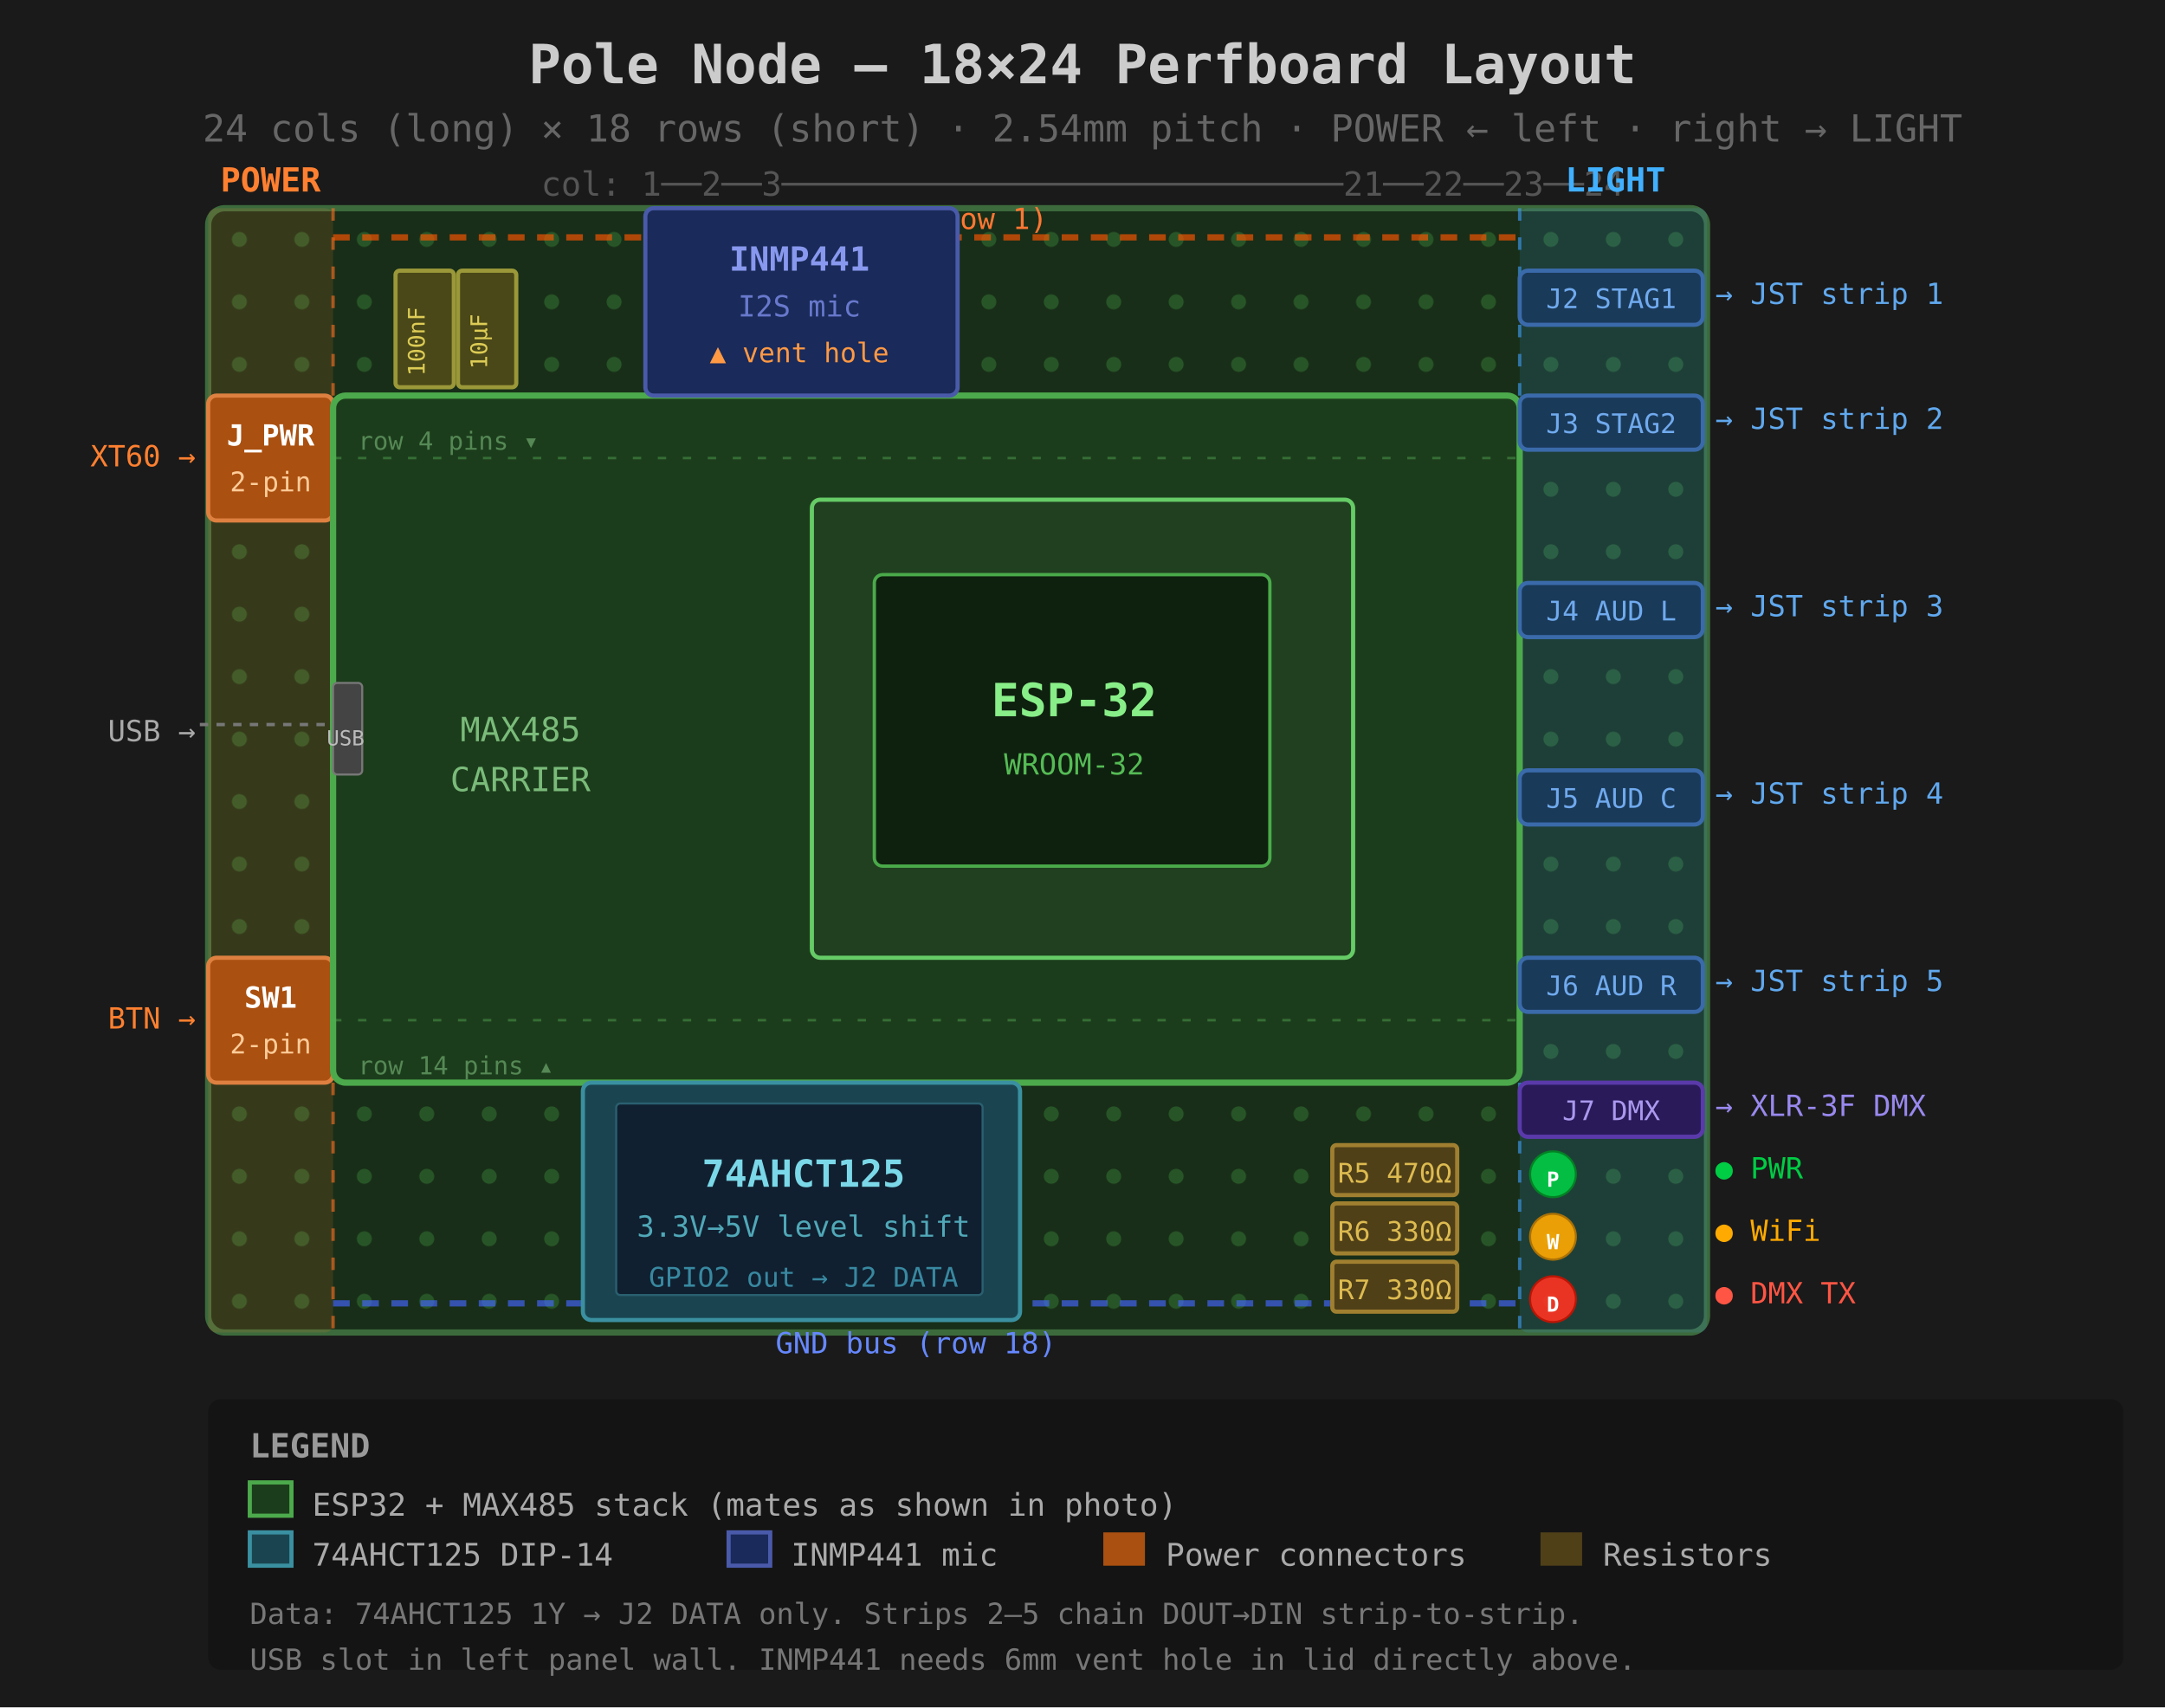
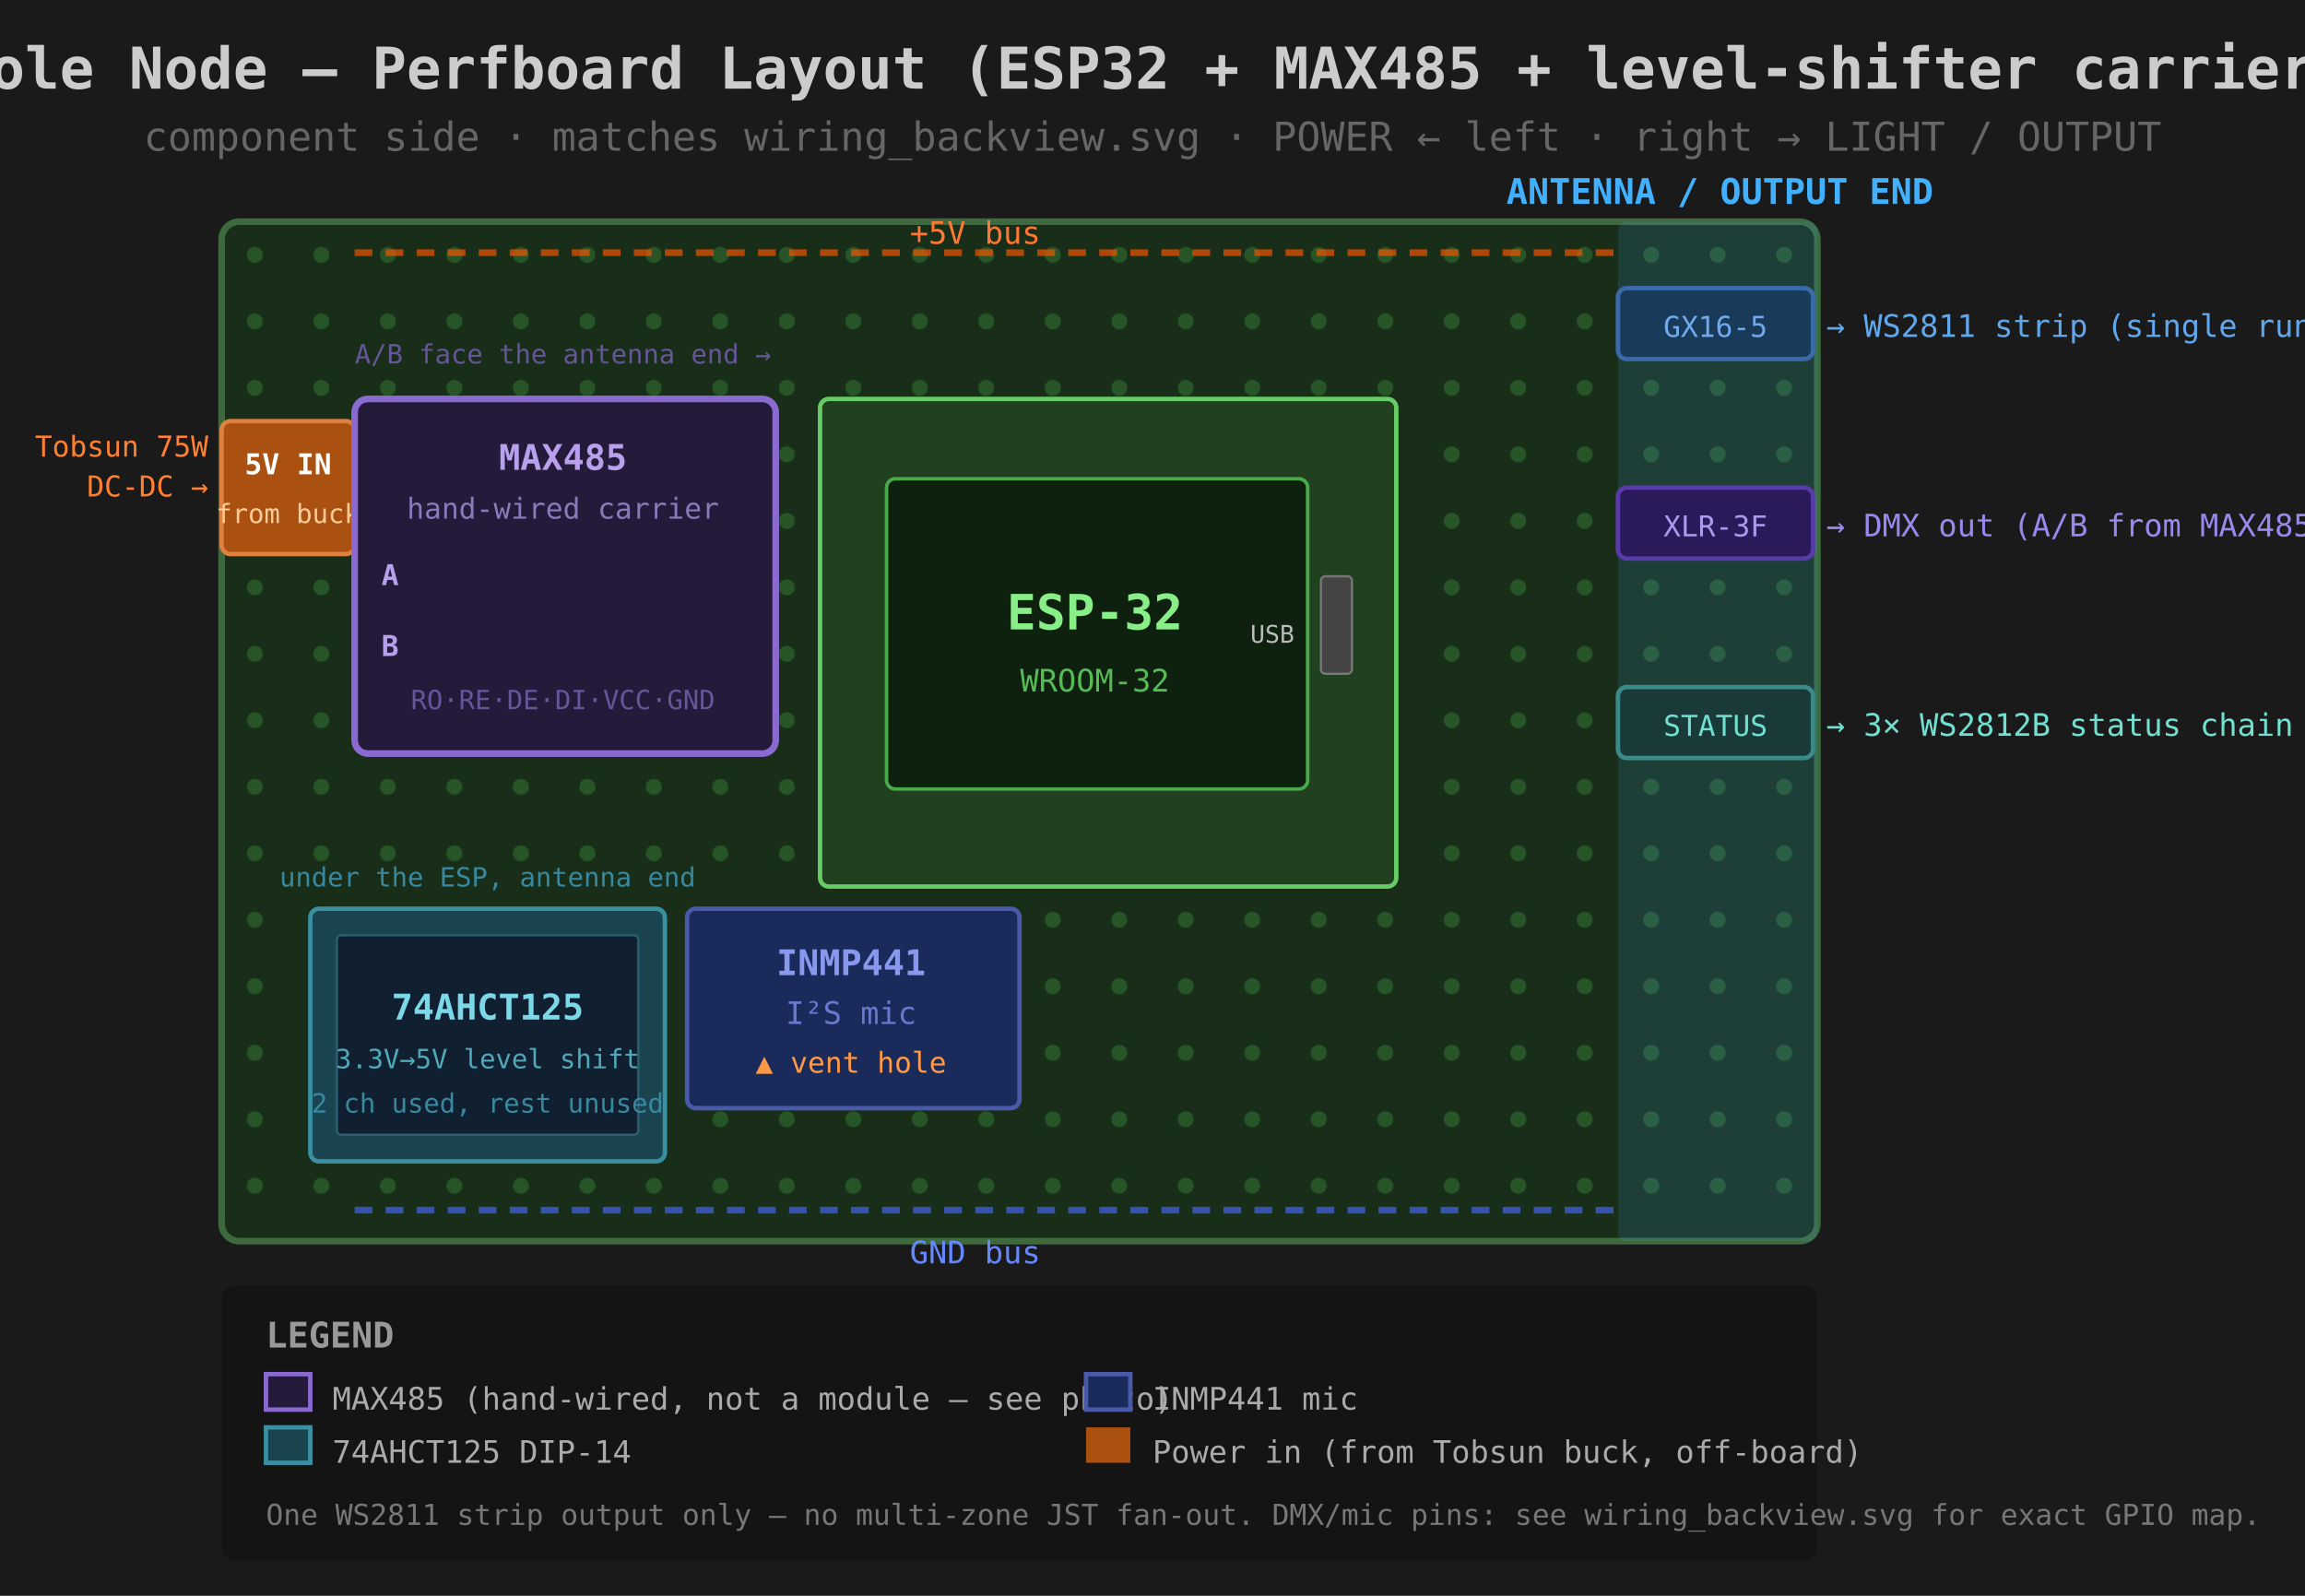
- <svg xmlns="http://www.w3.org/2000/svg" viewBox="0 0 520 410" width="3120" height="2460">
-   <rect width="520" height="410" fill="#1a1a1a" />
+ <svg xmlns="http://www.w3.org/2000/svg" viewBox="0 0 520 360" width="1560" height="1080">
+   <rect width="520" height="360" fill="#1a1a1a" />
  <defs>
    <pattern id="h" width="15" height="15" patternUnits="userSpaceOnUse" patternTransform="translate(50,50)">
      <circle cx="7.5" cy="7.5" r="1.8" fill="#2a5c2a" opacity="0.85" />
    </pattern>
  </defs>
-   <text x="260" y="20" text-anchor="middle" font-family="monospace" font-size="13" font-weight="bold" fill="#ccc">Pole Node — 18×24 Perfboard Layout</text>
-   <text x="260" y="34" text-anchor="middle" font-family="monospace" font-size="9" fill="#666">24 cols (long) × 18 rows (short) · 2.54mm pitch · POWER ← left · right → LIGHT</text>
-   <text x="260" y="47" text-anchor="middle" font-family="monospace" font-size="8" fill="#555">col: 1──2──3────────────────────────────21──22──23──24</text>
-   <rect x="50" y="50" width="360" height="270" fill="#182e18" rx="4" stroke="#3c6a3c" stroke-width="1.5" />
-   <rect x="50" y="50" width="360" height="270" fill="url(#h)" />
-   <rect x="50" y="50" width="30" height="270" fill="#ff8830" opacity="0.13" rx="2" />
-   <rect x="365" y="50" width="45" height="270" fill="#40a8ff" opacity="0.14" rx="2" />
-   <line x1="80" y1="50" x2="80" y2="320" stroke="#ff7020" stroke-width="0.8" stroke-dasharray="3,4" opacity="0.6" />
-   <line x1="365" y1="50" x2="365" y2="320" stroke="#40a0ff" stroke-width="0.8" stroke-dasharray="3,4" opacity="0.6" />
-   <text x="65" y="46" text-anchor="middle" font-family="monospace" font-size="8" fill="#ff8030" font-weight="bold">POWER</text>
-   <text x="388" y="46" text-anchor="middle" font-family="monospace" font-size="8" fill="#40b0ff" font-weight="bold">LIGHT</text>
+   <text x="260" y="20" text-anchor="middle" font-family="monospace" font-size="13" font-weight="bold" fill="#ccc">Pole Node — Perfboard Layout (ESP32 + MAX485 + level-shifter carrier)</text>
+   <text x="260" y="34" text-anchor="middle" font-family="monospace" font-size="9" fill="#666">component side · matches wiring_backview.svg · POWER ← left · right → LIGHT / OUTPUT</text>
+   <rect x="50" y="50" width="360" height="230" fill="#182e18" rx="4" stroke="#3c6a3c" stroke-width="1.5" />
+   <rect x="50" y="50" width="360" height="230" fill="url(#h)" />
+   <rect x="365" y="50" width="45" height="230" fill="#40a8ff" opacity="0.14" rx="2" />
+   <text x="388" y="46" text-anchor="middle" font-family="monospace" font-size="8" fill="#40b0ff" font-weight="bold">ANTENNA / OUTPUT END</text>
  <line x1="80" y1="57" x2="365" y2="57" stroke="#ff5500" stroke-width="1.5" stroke-dasharray="4,3" opacity="0.65" />
-   <text x="220" y="55" text-anchor="middle" font-family="monospace" font-size="7" fill="#ff7733">+5V bus (row 1)</text>
-   <line x1="80" y1="313" x2="365" y2="313" stroke="#4466ff" stroke-width="1.5" stroke-dasharray="4,3" opacity="0.65" />
-   <text x="220" y="325" text-anchor="middle" font-family="monospace" font-size="7" fill="#6688ff">GND bus (row 18)</text>
+   <text x="220" y="55" text-anchor="middle" font-family="monospace" font-size="7" fill="#ff7733">+5V bus</text>
+   <line x1="80" y1="273" x2="365" y2="273" stroke="#4466ff" stroke-width="1.5" stroke-dasharray="4,3" opacity="0.65" />
+   <text x="220" y="285" text-anchor="middle" font-family="monospace" font-size="7" fill="#6688ff">GND bus</text>
  <rect x="50" y="95" width="30" height="30" fill="#aa5010" rx="2" stroke="#dd8040" stroke-width="1" />
-   <text x="65" y="107" text-anchor="middle" font-family="monospace" font-size="7" fill="white" font-weight="bold">J_PWR</text>
-   <text x="65" y="118" text-anchor="middle" font-family="monospace" font-size="6.5" fill="#ffcc99">2-pin</text>
-   <rect x="50" y="230" width="30" height="30" fill="#aa5010" rx="2" stroke="#dd8040" stroke-width="1" />
-   <text x="65" y="242" text-anchor="middle" font-family="monospace" font-size="7" fill="white" font-weight="bold">SW1</text>
-   <text x="65" y="253" text-anchor="middle" font-family="monospace" font-size="6.5" fill="#ffcc99">2-pin</text>
-   <rect x="80" y="95" width="285" height="165" fill="#1c3d1c" rx="3" stroke="#4caa4c" stroke-width="1.5" />
-   <rect x="80" y="164" width="7" height="22" fill="#444" rx="1" stroke="#777" stroke-width="0.5" />
-   <text x="83" y="179" text-anchor="middle" font-family="monospace" font-size="5" fill="#bbb">USB</text>
-   <text x="125" y="178" text-anchor="middle" font-family="monospace" font-size="8" fill="#7abb7a">MAX485</text>
-   <text x="125" y="190" text-anchor="middle" font-family="monospace" font-size="8" fill="#7abb7a">CARRIER</text>
-   <rect x="195" y="120" width="130" height="110" fill="#204020" rx="2" stroke="#66cc66" stroke-width="1" />
-   <rect x="210" y="138" width="95" height="70" fill="#0e200e" rx="2" stroke="#4aaa4a" stroke-width="0.8" />
-   <text x="258" y="172" text-anchor="middle" font-family="monospace" font-size="11" fill="#88ee88" font-weight="bold">ESP-32</text>
-   <text x="258" y="186" text-anchor="middle" font-family="monospace" font-size="7" fill="#55bb55">WROOM-32</text>
-   <line x1="80" y1="110" x2="365" y2="110" stroke="#55aa55" stroke-width="0.6" stroke-dasharray="2,4" opacity="0.45" />
-   <line x1="80" y1="245" x2="365" y2="245" stroke="#55aa55" stroke-width="0.6" stroke-dasharray="2,4" opacity="0.45" />
-   <text x="86" y="108" font-family="monospace" font-size="6" fill="#558855">row 4 pins ▾</text>
-   <text x="86" y="258" font-family="monospace" font-size="6" fill="#558855">row 14 pins ▴</text>
-   <rect x="155" y="50" width="75" height="45" fill="#1a2a5a" rx="2" stroke="#4a5aaa" stroke-width="1" />
-   <text x="192" y="65" text-anchor="middle" font-family="monospace" font-size="8" fill="#8898ee" font-weight="bold">INMP441</text>
-   <text x="192" y="76" text-anchor="middle" font-family="monospace" font-size="7" fill="#6878cc">I2S mic</text>
-   <text x="192" y="87" text-anchor="middle" font-family="monospace" font-size="6.5" fill="#ff9944">▲ vent hole</text>
-   <rect x="95" y="65" width="14" height="28" fill="#4a4818" rx="1" stroke="#9a9838" stroke-width="1" />
-   <text x="102" y="82" text-anchor="middle" font-family="monospace" font-size="5.5" fill="#ddcc55" transform="rotate(-90,102,82)">100nF</text>
-   <rect x="110" y="65" width="14" height="28" fill="#4a4818" rx="1" stroke="#9a9838" stroke-width="1" />
-   <text x="117" y="82" text-anchor="middle" font-family="monospace" font-size="5.5" fill="#ddcc55" transform="rotate(-90,117,82)">10µF</text>
-   <rect x="140" y="260" width="105" height="57" fill="#1a4550" rx="2" stroke="#3a90a0" stroke-width="1" />
-   <rect x="148" y="265" width="88" height="46" fill="#102030" rx="1" stroke="#2a6070" stroke-width="0.5" />
-   <text x="193" y="285" text-anchor="middle" font-family="monospace" font-size="9" fill="#7ad8e8" font-weight="bold">74AHCT125</text>
-   <text x="193" y="297" text-anchor="middle" font-family="monospace" font-size="7" fill="#50a8b8">3.3V→5V level shift</text>
-   <text x="193" y="309" text-anchor="middle" font-family="monospace" font-size="6.5" fill="#3888a0">GPIO2 out → J2 DATA</text>
-   <rect x="320" y="275" width="30" height="12" fill="#504018" rx="1" stroke="#a08030" stroke-width="1" />
-   <text x="335" y="284" text-anchor="middle" font-family="monospace" font-size="6.5" fill="#ddbb50">R5 470Ω</text>
-   <rect x="320" y="289" width="30" height="12" fill="#504018" rx="1" stroke="#a08030" stroke-width="1" />
-   <text x="335" y="298" text-anchor="middle" font-family="monospace" font-size="6.5" fill="#ddbb50">R6 330Ω</text>
-   <rect x="320" y="303" width="30" height="12" fill="#504018" rx="1" stroke="#a08030" stroke-width="1" />
-   <text x="335" y="312" text-anchor="middle" font-family="monospace" font-size="6.5" fill="#ddbb50">R7 330Ω</text>
-   <rect x="365" y="65" width="44" height="13" fill="#1a3a5a" rx="2" stroke="#3a6aaa" stroke-width="1" />
-   <text x="387" y="74" text-anchor="middle" font-family="monospace" font-size="6.5" fill="#70aaee">J2 STAG1</text>
-   <rect x="365" y="95" width="44" height="13" fill="#1a3a5a" rx="2" stroke="#3a6aaa" stroke-width="1" />
-   <text x="387" y="104" text-anchor="middle" font-family="monospace" font-size="6.5" fill="#70aaee">J3 STAG2</text>
-   <rect x="365" y="140" width="44" height="13" fill="#1a3a5a" rx="2" stroke="#3a6aaa" stroke-width="1" />
-   <text x="387" y="149" text-anchor="middle" font-family="monospace" font-size="6.5" fill="#70aaee">J4 AUD L</text>
-   <rect x="365" y="185" width="44" height="13" fill="#1a3a5a" rx="2" stroke="#3a6aaa" stroke-width="1" />
-   <text x="387" y="194" text-anchor="middle" font-family="monospace" font-size="6.5" fill="#70aaee">J5 AUD C</text>
-   <rect x="365" y="230" width="44" height="13" fill="#1a3a5a" rx="2" stroke="#3a6aaa" stroke-width="1" />
-   <text x="387" y="239" text-anchor="middle" font-family="monospace" font-size="6.5" fill="#70aaee">J6 AUD R</text>
-   <rect x="365" y="260" width="44" height="13" fill="#2a1a5a" rx="2" stroke="#5a3aaa" stroke-width="1" />
-   <text x="387" y="269" text-anchor="middle" font-family="monospace" font-size="6.5" fill="#aa99ee">J7 DMX</text>
-   <circle cx="373" cy="282" r="5.5" fill="#00cc44" opacity="0.9" stroke="#008822" stroke-width="0.5" />
-   <text x="373" y="285" text-anchor="middle" font-family="monospace" font-size="5" fill="white" font-weight="bold">P</text>
-   <circle cx="373" cy="297" r="5.5" fill="#ffaa00" opacity="0.9" stroke="#bb7700" stroke-width="0.5" />
-   <text x="373" y="300" text-anchor="middle" font-family="monospace" font-size="5" fill="white" font-weight="bold">W</text>
-   <circle cx="373" cy="312" r="5.5" fill="#ff3322" opacity="0.9" stroke="#cc1100" stroke-width="0.5" />
-   <text x="373" y="315" text-anchor="middle" font-family="monospace" font-size="5" fill="white" font-weight="bold">D</text>
-   <text x="412" y="73" font-family="monospace" font-size="7" fill="#60a8ee">→ JST strip 1</text>
-   <text x="412" y="103" font-family="monospace" font-size="7" fill="#60a8ee">→ JST strip 2</text>
-   <text x="412" y="148" font-family="monospace" font-size="7" fill="#60a8ee">→ JST strip 3</text>
-   <text x="412" y="193" font-family="monospace" font-size="7" fill="#60a8ee">→ JST strip 4</text>
-   <text x="412" y="238" font-family="monospace" font-size="7" fill="#60a8ee">→ JST strip 5</text>
-   <text x="412" y="268" font-family="monospace" font-size="7" fill="#9988ee">→ XLR-3F DMX</text>
-   <text x="412" y="283" font-family="monospace" font-size="7" fill="#00cc44">● PWR</text>
-   <text x="412" y="298" font-family="monospace" font-size="7" fill="#ffaa00">● WiFi</text>
-   <text x="412" y="313" font-family="monospace" font-size="7" fill="#ff5544">● DMX TX</text>
-   <text x="47" y="112" text-anchor="end" font-family="monospace" font-size="7" fill="#ff8030">XT60 →</text>
-   <text x="47" y="247" text-anchor="end" font-family="monospace" font-size="7" fill="#ff8030">BTN →</text>
-   <text x="47" y="178" text-anchor="end" font-family="monospace" font-size="7" fill="#aaa">USB →</text>
-   <line x1="48" y1="174" x2="80" y2="174" stroke="#777" stroke-width="0.8" stroke-dasharray="2,2" />
-   <rect x="50" y="336" width="460" height="65" fill="#111" rx="3" opacity="0.6" />
-   <text x="60" y="350" font-family="monospace" font-size="8" fill="#999" font-weight="bold">LEGEND</text>
-   <rect x="60" y="356" width="10" height="8" fill="#1c3d1c" stroke="#4caa4c" stroke-width="1" />
-   <text x="75" y="364" font-family="monospace" font-size="7.5" fill="#aaa">ESP32 + MAX485 stack (mates as shown in photo)</text>
-   <rect x="60" y="368" width="10" height="8" fill="#1a4550" stroke="#3a90a0" stroke-width="1" />
-   <text x="75" y="376" font-family="monospace" font-size="7.5" fill="#aaa">74AHCT125 DIP-14</text>
-   <rect x="175" y="368" width="10" height="8" fill="#1a2a5a" stroke="#4a5aaa" stroke-width="1" />
-   <text x="190" y="376" font-family="monospace" font-size="7.5" fill="#aaa">INMP441 mic</text>
-   <rect x="265" y="368" width="10" height="8" fill="#aa5010" />
-   <text x="280" y="376" font-family="monospace" font-size="7.5" fill="#aaa">Power connectors</text>
-   <rect x="370" y="368" width="10" height="8" fill="#504018" />
-   <text x="385" y="376" font-family="monospace" font-size="7.5" fill="#aaa">Resistors</text>
-   <text x="60" y="390" font-family="monospace" font-size="7" fill="#777">Data: 74AHCT125 1Y → J2 DATA only. Strips 2–5 chain DOUT→DIN strip-to-strip.</text>
-   <text x="60" y="401" font-family="monospace" font-size="7" fill="#777">USB slot in left panel wall. INMP441 needs 6mm vent hole in lid directly above.</text>
+   <text x="65" y="107" text-anchor="middle" font-family="monospace" font-size="6.5" fill="white" font-weight="bold">5V IN</text>
+   <text x="65" y="118" text-anchor="middle" font-family="monospace" font-size="6" fill="#ffcc99">from buck</text>
+   <text x="47" y="103" text-anchor="end" font-family="monospace" font-size="6.5" fill="#ff8030">Tobsun 75W</text>
+   <text x="47" y="112" text-anchor="end" font-family="monospace" font-size="6.5" fill="#ff8030">DC-DC →</text>
+   <rect x="80" y="90" width="95" height="80" fill="#241a3a" rx="3" stroke="#8a6ad0" stroke-width="1.5" />
+   <text x="127" y="106" text-anchor="middle" font-family="monospace" font-size="8" fill="#b8a0ec" font-weight="bold">MAX485</text>
+   <text x="127" y="117" text-anchor="middle" font-family="monospace" font-size="6.5" fill="#8a7abb">hand-wired carrier</text>
+   <text x="127" y="160" text-anchor="middle" font-family="monospace" font-size="6" fill="#665599">RO·RE·DE·DI·VCC·GND</text>
+   <text x="88" y="132" text-anchor="middle" font-family="monospace" font-size="6.5" fill="#b8a0ec" font-weight="bold">A</text>
+   <text x="88" y="148" text-anchor="middle" font-family="monospace" font-size="6.5" fill="#b8a0ec" font-weight="bold">B</text>
+   <text x="127" y="82" text-anchor="middle" font-family="monospace" font-size="6" fill="#665599">A/B face the antenna end →</text>
+   <rect x="185" y="90" width="130" height="110" fill="#204020" rx="2" stroke="#66cc66" stroke-width="1" />
+   <rect x="200" y="108" width="95" height="70" fill="#0e200e" rx="2" stroke="#4aaa4a" stroke-width="0.8" />
+   <text x="247" y="142" text-anchor="middle" font-family="monospace" font-size="11" fill="#88ee88" font-weight="bold">ESP-32</text>
+   <text x="247" y="156" text-anchor="middle" font-family="monospace" font-size="7" fill="#55bb55">WROOM-32</text>
+   <rect x="298" y="130" width="7" height="22" fill="#444" rx="1" stroke="#777" stroke-width="0.5" />
+   <text x="292" y="145" text-anchor="end" font-family="monospace" font-size="5.5" fill="#bbb">USB</text>
+   <rect x="155" y="205" width="75" height="45" fill="#1a2a5a" rx="2" stroke="#4a5aaa" stroke-width="1" />
+   <text x="192" y="220" text-anchor="middle" font-family="monospace" font-size="8" fill="#8898ee" font-weight="bold">INMP441</text>
+   <text x="192" y="231" text-anchor="middle" font-family="monospace" font-size="7" fill="#6878cc">I²S mic</text>
+   <text x="192" y="242" text-anchor="middle" font-family="monospace" font-size="6.5" fill="#ff9944">▲ vent hole</text>
+   <rect x="70" y="205" width="80" height="57" fill="#1a4550" rx="2" stroke="#3a90a0" stroke-width="1" />
+   <rect x="76" y="211" width="68" height="45" fill="#102030" rx="1" stroke="#2a6070" stroke-width="0.5" />
+   <text x="110" y="230" text-anchor="middle" font-family="monospace" font-size="8" fill="#7ad8e8" font-weight="bold">74AHCT125</text>
+   <text x="110" y="241" text-anchor="middle" font-family="monospace" font-size="6" fill="#50a8b8">3.3V→5V level shift</text>
+   <text x="110" y="251" text-anchor="middle" font-family="monospace" font-size="6" fill="#3888a0">2 ch used, rest unused</text>
+   <text x="110" y="200" text-anchor="middle" font-family="monospace" font-size="6" fill="#3888a0">under the ESP, antenna end</text>
+   <rect x="365" y="65" width="44" height="16" fill="#1a3a5a" rx="2" stroke="#3a6aaa" stroke-width="1" />
+   <text x="387" y="76" text-anchor="middle" font-family="monospace" font-size="6.5" fill="#70aaee">GX16-5</text>
+   <rect x="365" y="110" width="44" height="16" fill="#2a1a5a" rx="2" stroke="#5a3aaa" stroke-width="1" />
+   <text x="387" y="121" text-anchor="middle" font-family="monospace" font-size="6.5" fill="#aa99ee">XLR-3F</text>
+   <rect x="365" y="155" width="44" height="16" fill="#1a3a3a" rx="2" stroke="#3a8a8a" stroke-width="1" />
+   <text x="387" y="166" text-anchor="middle" font-family="monospace" font-size="6.5" fill="#70e0d0">STATUS</text>
+   <text x="412" y="76" font-family="monospace" font-size="7" fill="#60a8ee">→ WS2811 strip (single run, 5V·GND·DATA)</text>
+   <text x="412" y="121" font-family="monospace" font-size="7" fill="#9988ee">→ DMX out (A/B from MAX485)</text>
+   <text x="412" y="166" font-family="monospace" font-size="7" fill="#70e0d0">→ 3× WS2812B status chain (GPIO4)</text>
+   <rect x="50" y="290" width="360" height="62" fill="#111" rx="3" opacity="0.6" />
+   <text x="60" y="304" font-family="monospace" font-size="8" fill="#999" font-weight="bold">LEGEND</text>
+   <rect x="60" y="310" width="10" height="8" fill="#241a3a" stroke="#8a6ad0" stroke-width="1" />
+   <text x="75" y="318" font-family="monospace" font-size="7" fill="#aaa">MAX485 (hand-wired, not a module — see photo)</text>
+   <rect x="60" y="322" width="10" height="8" fill="#1a4550" stroke="#3a90a0" stroke-width="1" />
+   <text x="75" y="330" font-family="monospace" font-size="7" fill="#aaa">74AHCT125 DIP-14</text>
+   <rect x="245" y="310" width="10" height="8" fill="#1a2a5a" stroke="#4a5aaa" stroke-width="1" />
+   <text x="260" y="318" font-family="monospace" font-size="7" fill="#aaa">INMP441 mic</text>
+   <rect x="245" y="322" width="10" height="8" fill="#aa5010" />
+   <text x="260" y="330" font-family="monospace" font-size="7" fill="#aaa">Power in (from Tobsun buck, off-board)</text>
+   <text x="60" y="344" font-family="monospace" font-size="6.5" fill="#777">One WS2811 strip output only — no multi-zone JST fan-out. DMX/mic pins: see wiring_backview.svg for exact GPIO map.</text>
</svg>
